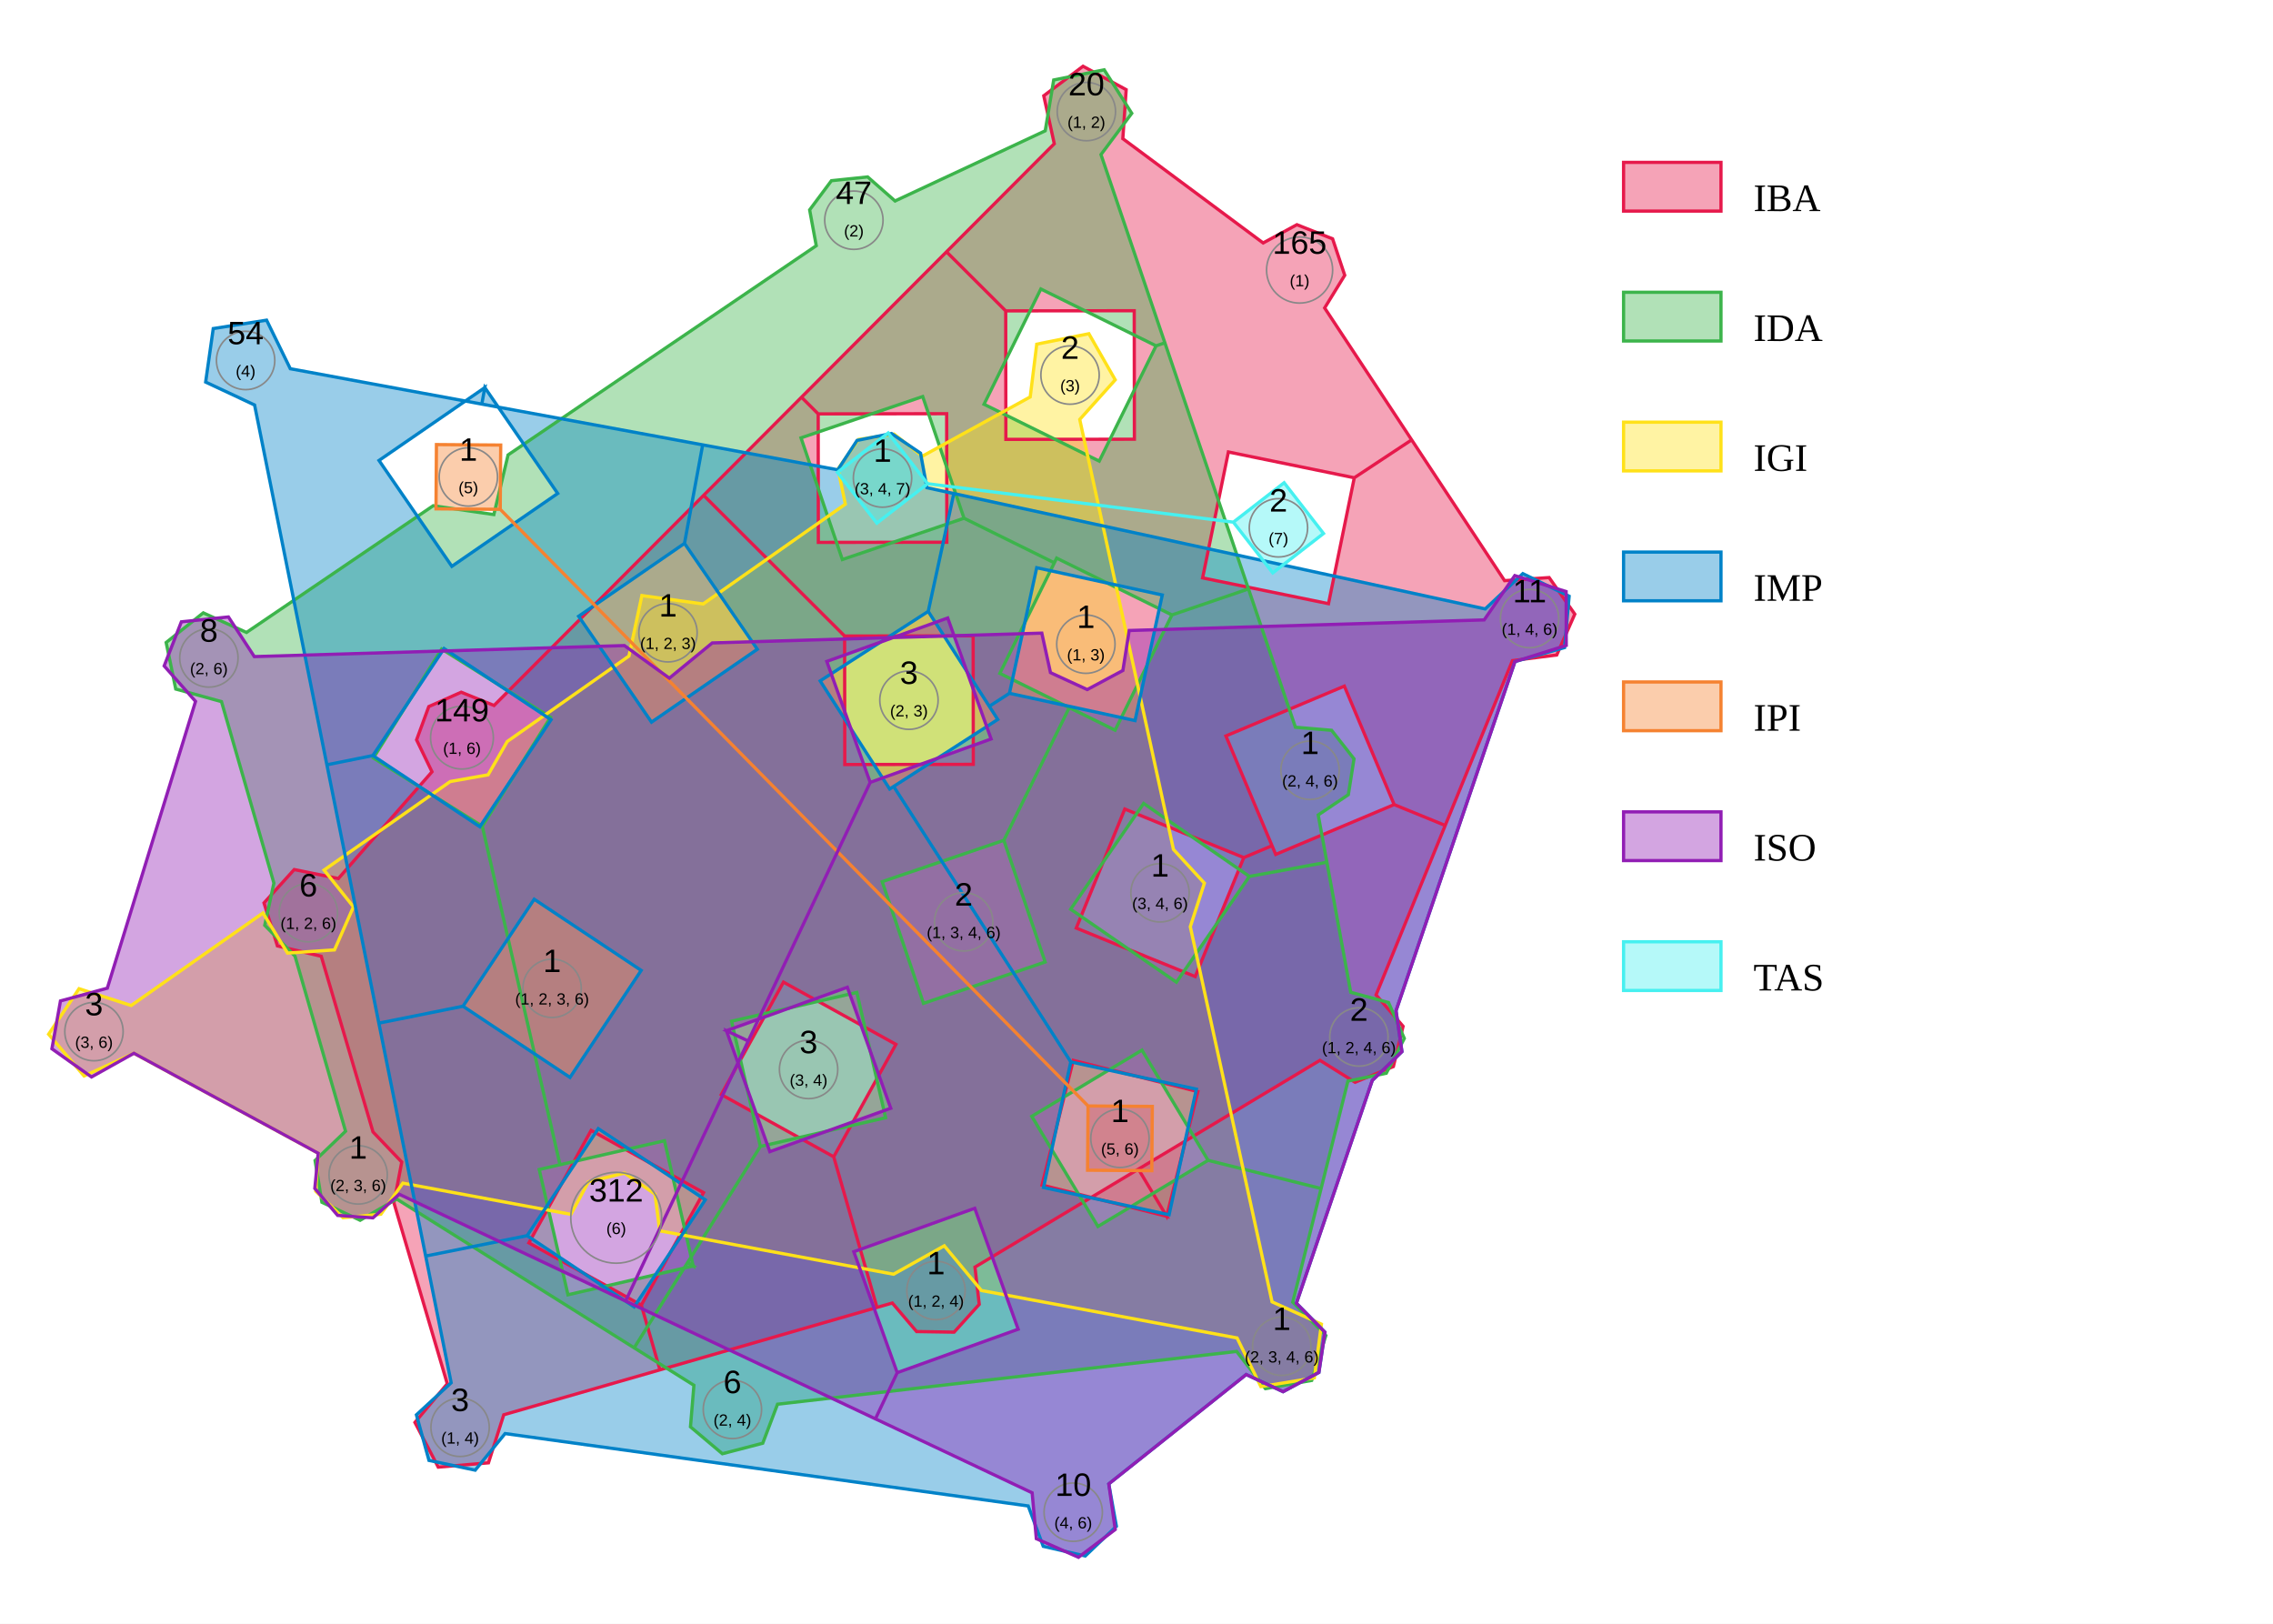
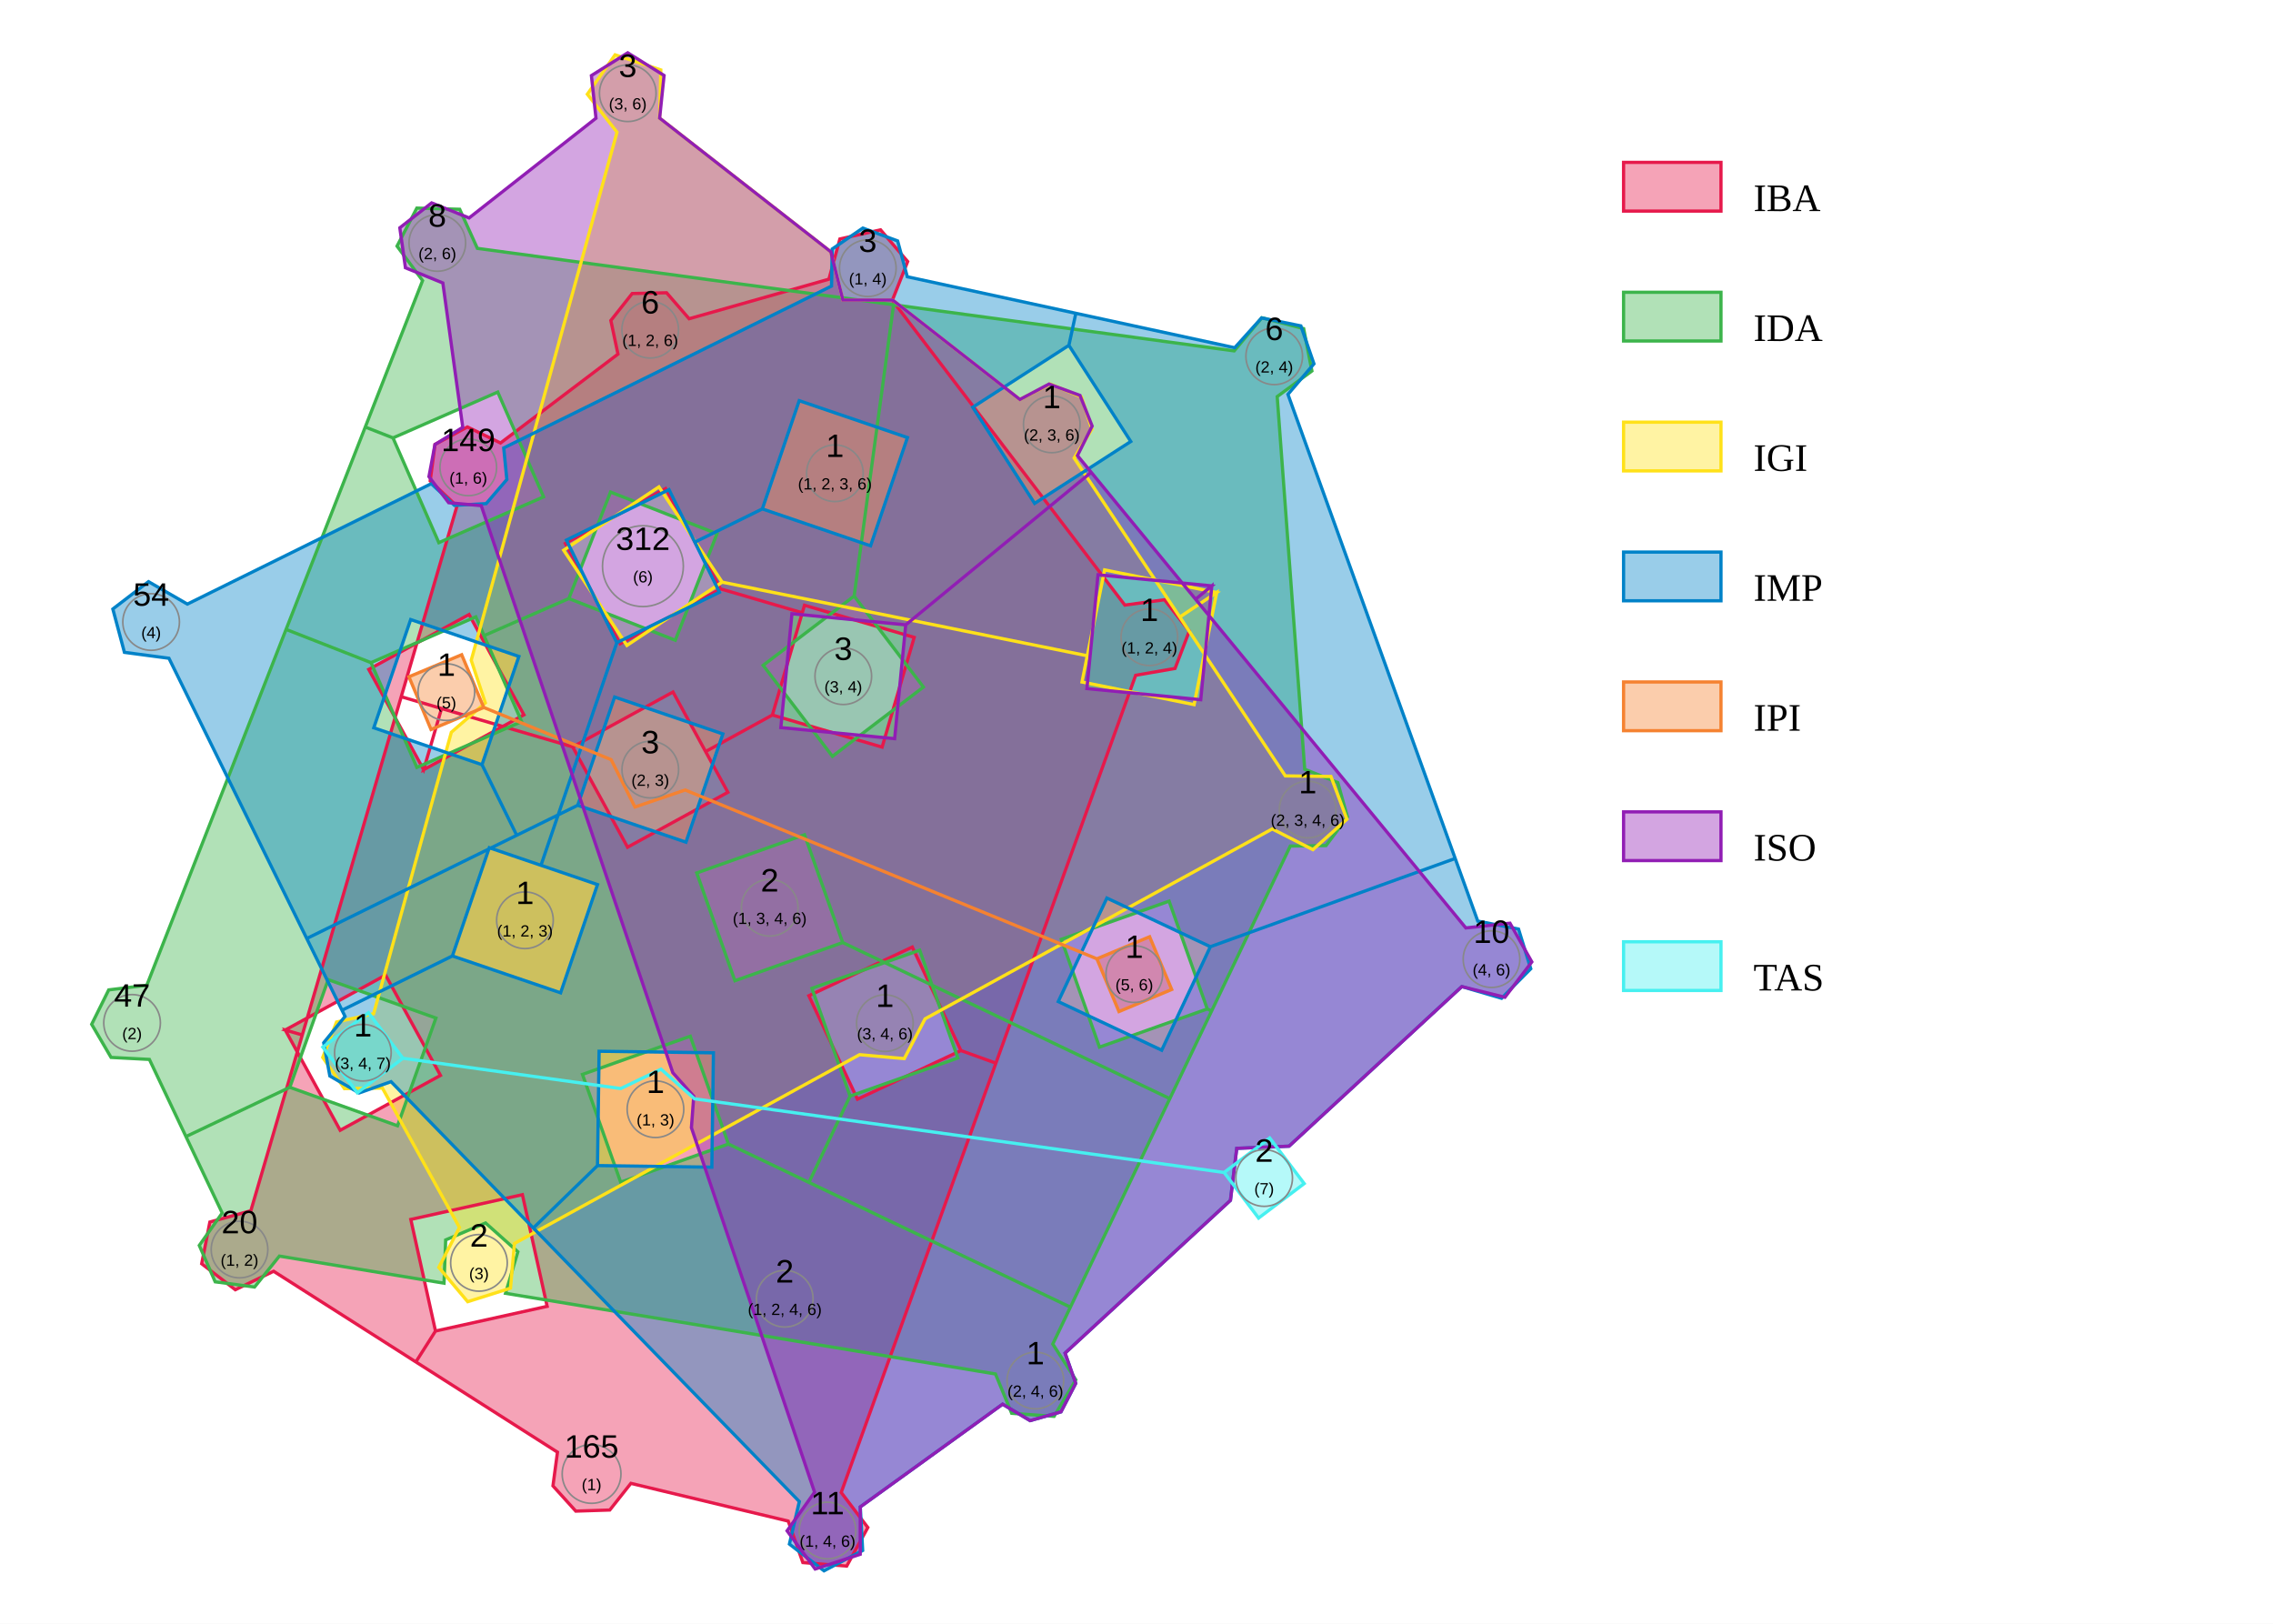
<svg xmlns="http://www.w3.org/2000/svg" xmlns:xlink="http://www.w3.org/1999/xlink" viewBox="0 0 700 500">
  <defs>
    <style type="text/css">
  .borderLine {
	   stroke: none;
	   fill-opacity: 0.4;
  }
  .outLine {
	   stroke-width: 1;
	   fill: none;
  }
  .circle {
	   stroke: #888888;
	   stroke-width: 0.5;
	   fill: none;
    pointer-events: all;
  }
  .spcircle {
	   stroke: #FF2222;
	   stroke-width: 1;
	   fill: none;
    pointer-events: all;
  }
  .tLabel {
	   font-family: Arial;
    pointer-events: none;
	   font-size: 14px;
	   text-anchor: middle;
	   alignment-baseline: central;
  }
  .nLabel {
	   font-family: Arial;
    pointer-events: none;
	   font-size: 10px;
	   text-anchor: middle;
	   alignment-baseline: central;
  }
  .belong {
	   font-family: Arial;
    pointer-events: none;
	   font-size: 5px;
	   text-anchor: middle;
	   alignment-baseline: central;
  }
  .p0{
    stroke: none;
    fill: #e6194b;
  }
  .q0{
    fill: none;
    stroke: #e6194b;
  }
  .p1{
    stroke: none;
    fill: #3cb44b;
  }
  .q1{
    fill: none;
    stroke: #3cb44b;
  }
  .p2{
    stroke: none;
    fill: #ffe119;
  }
  .q2{
    fill: none;
    stroke: #ffe119;
  }
  .p3{
    stroke: none;
    fill: #0082c8;
  }
  .q3{
    fill: none;
    stroke: #0082c8;
  }
  .p4{
    stroke: none;
    fill: #f58231;
  }
  .q4{
    fill: none;
    stroke: #f58231;
  }
  .p5{
    stroke: none;
    fill: #911eb4;
  }
  .q5{
    fill: none;
    stroke: #911eb4;
  }
  .p6{
    stroke: none;
    fill: #46f0f0;
  }
  .q6{
    fill: none;
    stroke: #46f0f0;
  }

</style>
    <symbol id="bl0">
-       <path d="M 104.20 270.53 L 90.61 267.76 L 81.30 278.04 L 85.43 291.28 L 98.93 294.47 L 114.87 348.56 L 123.72 357.83 L 121.32 370.41 L 137.74 426.10 L 127.78 438.01 L 134.96 451.78 L 150.43 450.45 L 155.14 435.65 L 203.24 421.82 L 197.50 401.88 L 162.88 382.72 L 182.04 348.09 L 216.66 367.25 L 197.50 401.88 L 203.24 421.82 L 270.08 402.60 L 256.75 356.21 L 222.12 337.05 L 241.28 302.43 L 275.91 321.59 L 256.75 356.21 L 270.08 402.60 L 274.80 401.24 L 282.28 410.03 L 293.83 410.21 L 301.57 401.65 L 300.25 390.18 L 350.59 360.01 L 359.29 374.53 L 320.90 364.91 L 330.52 326.52 L 368.90 336.14 L 359.29 374.53 L 350.59 360.01 L 406.49 326.51 L 417.31 333.26 L 429.11 328.43 L 432.10 316.03 L 423.78 306.36 L 445.07 254.18 L 429.35 247.76 L 392.87 263.10 L 391.74 260.42 L 383.04 264.08 L 368.09 300.72 L 331.45 285.78 L 346.39 249.13 L 383.04 264.08 L 391.74 260.42 L 377.53 226.62 L 414.01 211.28 L 429.35 247.76 L 445.07 254.18 L 465.77 203.43 L 479.42 201.69 L 484.98 189.11 L 477.08 177.85 L 463.35 178.80 L 434.74 135.45 L 417.07 147.12 L 409.13 185.89 L 370.36 177.95 L 378.30 139.18 L 417.07 147.12 L 434.74 135.45 L 407.94 94.83 L 414.13 84.76 L 410.39 73.54 L 399.40 69.19 L 389.00 74.81 L 345.79 42.70 L 346.82 27.61 L 333.53 20.40 L 321.44 29.49 L 324.68 44.26 L 291.49 77.54 L 309.72 95.73 L 349.30 95.68 L 349.35 135.25 L 309.77 135.30 L 309.72 95.73 L 291.49 77.54 L 246.83 122.32 L 251.97 127.45 L 291.54 127.39 L 291.59 166.97 L 252.02 167.02 L 251.97 127.45 L 246.83 122.32 L 216.69 152.53 L 260.11 195.85 L 299.69 195.80 L 299.74 235.37 L 260.16 235.42 L 260.11 195.85 L 216.69 152.53 L 152.15 217.24 L 142.03 213.15 L 132.05 217.58 L 128.29 227.83 L 133.04 237.66 Z" />
+       <path d="M 77.25 372.82 L 64.63 376.30 L 62.11 389.15 L 72.47 397.15 L 84.26 391.46 L 128.07 419.38 L 134.12 409.87 L 126.51 375.50 L 160.88 367.88 L 168.50 402.26 L 134.12 409.87 L 128.07 419.38 L 171.68 447.17 L 170.29 457.55 L 177.32 465.32 L 187.79 464.98 L 194.29 456.77 L 242.74 468.39 L 247.25 481.16 L 260.75 482.25 L 267.26 470.37 L 259.06 459.58 L 306.70 327.38 L 295.93 323.50 L 264.07 338.48 L 249.09 306.62 L 280.95 291.63 L 295.93 323.50 L 306.70 327.38 L 349.74 207.94 L 361.87 205.84 L 366.26 194.33 L 358.61 184.68 L 346.41 186.33 L 274.80 92.48 L 279.53 80.54 L 271.18 70.77 L 258.65 73.58 L 255.27 85.97 L 212.22 98.15 L 205.28 90.15 L 194.69 90.39 L 188.12 98.69 L 190.31 109.04 L 154.14 136.41 L 143.94 131.47 L 133.97 136.85 L 132.48 148.08 L 140.72 155.87 L 123.56 214.54 L 135.98 218.18 L 130.47 237.02 L 113.56 206.13 L 144.45 189.23 L 161.35 220.12 L 130.47 237.02 L 135.98 218.18 L 176.37 229.99 L 207.26 213.09 L 217.30 231.43 L 237.86 220.18 L 247.07 188.69 L 221.89 181.33 L 191.00 198.23 L 174.10 167.35 L 204.99 150.44 L 221.89 181.33 L 247.07 188.69 L 247.75 186.38 L 281.54 196.27 L 271.66 230.06 L 237.86 220.18 L 217.30 231.43 L 224.16 243.97 L 193.27 260.88 L 176.37 229.99 L 123.56 214.54 L 93.09 318.70 L 87.85 317.17 L 118.74 300.26 L 135.65 331.15 L 104.76 348.05 L 87.85 317.17 L 93.09 318.70 Z" />
    </symbol>
    <symbol id="bl1">
-       <path d="M 75.91 194.75 L 62.59 188.72 L 51.17 197.85 L 54.12 212.17 L 68.21 216.05 L 84.35 271.93 L 81.53 284.93 L 90.85 294.42 L 106.42 348.34 L 97.03 357.36 L 99.13 370.21 L 110.91 375.76 L 122.16 369.21 L 195.30 415.04 L 211.76 388.77 L 213.48 389.84 L 174.91 398.70 L 166.06 360.13 L 172.46 358.66 L 148.53 254.42 L 114.99 233.40 L 136.01 199.87 L 169.54 220.88 L 148.53 254.42 L 172.46 358.66 L 204.63 351.27 L 213.48 389.84 L 211.76 388.77 L 234.16 353.03 L 225.30 314.46 L 263.87 305.61 L 272.73 344.18 L 234.16 353.03 L 195.30 415.04 L 213.70 426.57 L 212.64 439.37 L 222.46 447.65 L 234.90 444.41 L 239.45 432.40 L 380.83 416.15 L 389.69 427.60 L 403.96 425.07 L 408.32 411.25 L 398.12 400.98 L 406.85 365.98 L 372.05 357.30 L 338.12 377.67 L 317.75 343.75 L 351.68 323.37 L 372.05 357.30 L 406.85 365.98 L 415.11 332.89 L 426.93 330.48 L 432.48 319.76 L 427.62 308.71 L 415.97 305.55 L 408.63 265.51 L 384.76 269.88 L 362.29 302.45 L 329.72 279.97 L 352.20 247.41 L 384.76 269.88 L 408.63 265.51 L 405.96 250.95 L 415.24 244.71 L 416.98 233.67 L 410.08 224.88 L 398.94 223.94 L 384.48 181.35 L 360.91 189.36 L 343.41 224.85 L 329.30 217.90 L 309.15 258.76 L 321.87 296.23 L 284.40 308.96 L 271.68 271.49 L 309.15 258.76 L 329.30 217.90 L 307.91 207.35 L 324.70 173.30 L 296.88 159.58 L 259.41 172.30 L 246.68 134.83 L 284.16 122.11 L 296.88 159.58 L 324.70 173.30 L 325.41 171.86 L 360.91 189.36 L 384.48 181.35 L 358.74 105.57 L 356.03 106.49 L 338.53 141.99 L 303.04 124.49 L 320.54 88.99 L 356.03 106.49 L 358.74 105.57 L 339.06 47.60 L 348.54 34.89 L 340.05 21.49 L 324.50 24.63 L 321.89 40.28 L 275.64 61.89 L 267.21 54.48 L 256.05 55.64 L 249.34 64.63 L 251.38 75.66 L 156.47 140.08 L 152.09 158.45 L 133.41 155.73 Z" />
+       <path d="M 45.21 303.39 L 33.48 304.82 L 28.23 315.41 L 34.20 325.61 L 46.01 326.23 L 57.27 349.99 L 89.25 334.82 L 101.08 301.66 L 134.25 313.49 L 122.42 346.66 L 89.25 334.82 L 57.27 349.99 L 68.43 373.52 L 61.37 383.51 L 66.27 394.71 L 78.39 396.32 L 86.04 386.79 L 136.74 395.13 L 136.74 395.13 L 137.25 381.81 L 149.53 376.59 L 149.53 376.59 L 149.53 376.59 L 159.48 385.47 L 155.69 398.25 L 155.69 398.25 L 306.57 423.09 L 311.56 435.20 L 324.62 436.14 L 331.31 424.88 L 324.22 413.87 L 329.64 402.51 L 224.33 352.28 L 191.14 364.03 L 179.38 330.84 L 212.58 319.09 L 224.33 352.28 L 249.12 364.10 L 261.79 337.53 L 250.04 304.34 L 283.23 292.59 L 294.98 325.78 L 261.79 337.53 L 249.12 364.10 L 329.64 402.51 L 360.26 338.30 L 259.52 290.24 L 226.32 302.00 L 214.57 268.81 L 247.76 257.05 L 259.52 290.24 L 360.26 338.30 L 373.13 311.32 L 371.80 310.69 L 338.60 322.44 L 326.85 289.25 L 360.04 277.49 L 371.80 310.69 L 373.13 311.32 L 397.36 260.52 L 408.36 260.39 L 414.95 251.58 L 412.00 240.99 L 401.80 236.87 L 393.33 122.13 L 404.02 114.23 L 401.48 101.19 L 388.61 97.86 L 380.08 108.05 L 275.19 93.84 L 263.04 183.55 L 284.37 211.57 L 256.36 232.90 L 235.03 204.88 L 263.04 183.55 L 275.19 93.84 L 147.01 76.48 L 141.57 64.44 L 128.37 64.08 L 122.27 75.79 L 130.14 86.40 L 112.49 131.50 L 121.03 134.84 L 153.29 120.73 L 167.40 152.99 L 135.14 167.10 L 121.03 134.84 L 112.49 131.50 L 88.10 193.81 L 114.27 204.05 L 146.53 189.94 L 149.07 195.74 L 175.18 184.31 L 188.02 151.52 L 220.81 164.36 L 207.97 197.15 L 175.18 184.31 L 149.07 195.74 L 160.64 222.20 L 128.38 236.31 L 114.27 204.05 L 88.10 193.81 Z" />
    </symbol>
    <symbol id="bl2">
-       <path d="M 40.39 309.62 L 24.34 304.45 L 14.97 318.47 L 25.89 331.32 L 41.24 324.33 L 98.00 355.11 L 97.24 366.80 L 105.64 374.97 L 117.30 373.90 L 124.06 364.33 L 175.82 373.94 L 175.82 373.94 L 181.23 363.90 L 192.32 361.23 L 192.32 361.23 L 192.32 361.23 L 201.71 367.70 L 203.17 379.01 L 203.17 379.01 L 275.18 392.37 L 290.80 383.62 L 302.24 397.39 L 380.97 412.00 L 388.31 426.98 L 404.77 424.29 L 406.95 407.75 L 391.75 400.88 L 366.57 285.36 L 370.91 271.95 L 361.38 261.56 L 332.52 129.16 L 343.45 116.97 L 335.33 102.76 L 319.28 105.98 L 317.27 122.23 L 284.05 140.47 L 275.32 133.67 L 264.38 135.33 L 258.07 144.42 L 260.33 155.24 L 216.54 185.98 L 197.68 183.40 L 193.70 202.01 L 156.21 228.33 L 150.31 238.59 L 138.65 240.66 L 99.80 267.92 L 99.80 267.92 L 108.84 279.24 L 103.01 292.50 L 103.01 292.50 L 103.01 292.50 L 88.55 293.48 L 80.98 281.14 L 80.98 281.14 Z" />
+       <path d="M 115.06 312.16 L 103.64 314.71 L 99.39 325.62 L 106.07 335.23 L 117.77 335.05 L 141.48 377.98 L 135.13 390.26 L 144.03 400.83 L 157.21 396.67 L 158.43 382.90 L 264.72 324.77 L 278.48 325.98 L 284.89 313.73 L 391.80 255.26 L 404.32 261.63 L 414.80 252.27 L 409.88 239.10 L 395.83 238.92 L 363.33 190.00 L 374.70 182.45 L 367.74 216.97 L 333.22 210.01 L 334.85 201.93 L 222.40 179.26 L 193.07 198.74 L 173.59 169.42 L 202.92 149.93 L 222.40 179.26 L 334.85 201.93 L 340.18 175.49 L 374.70 182.45 L 363.33 190.00 L 330.80 141.05 L 336.27 132.15 L 333.04 122.22 L 323.38 118.24 L 314.09 123.01 L 274.90 92.40 L 259.58 92.39 L 255.86 77.54 L 203.14 36.37 L 203.51 21.54 L 189.42 16.88 L 180.88 29.01 L 190.01 40.71 L 145.12 203.31 L 149.46 216.44 L 139.00 225.48 Z" />
    </symbol>
    <symbol id="bl3">
-       <path d="M 89.40 113.54 L 82.10 98.59 L 65.67 101.18 L 63.33 117.65 L 78.40 124.71 L 100.67 235.51 L 114.83 232.66 L 136.75 199.71 L 169.70 221.63 L 147.78 254.58 L 114.83 232.66 L 100.67 235.51 L 116.67 315.06 L 142.59 309.85 L 164.51 276.90 L 197.46 298.82 L 175.54 331.77 L 142.59 309.85 L 116.67 315.06 L 131.09 386.78 L 162.34 380.50 L 184.25 347.55 L 217.20 369.47 L 195.29 402.42 L 162.34 380.50 L 131.09 386.78 L 138.94 425.80 L 128.24 435.67 L 132.11 449.71 L 146.35 452.71 L 155.55 441.44 L 316.65 463.73 L 321.28 476.16 L 334.21 479.14 L 343.81 469.99 L 341.46 456.93 L 383.78 423.26 L 395.14 428.54 L 406.17 422.61 L 408.03 410.22 L 399.24 401.31 L 422.61 332.69 L 431.74 323.83 L 429.92 311.24 L 466.55 203.72 L 481.83 199.41 L 483.24 183.59 L 468.97 176.64 L 457.39 187.51 L 293.74 151.97 L 285.86 188.27 L 304.66 217.49 L 310.87 213.49 L 319.27 174.82 L 357.94 183.22 L 349.55 221.89 L 310.87 213.49 L 304.66 217.49 L 307.27 221.55 L 275.21 242.17 L 329.76 326.99 L 368.44 335.39 L 360.04 374.06 L 321.37 365.66 L 329.76 326.99 L 275.21 242.17 L 273.99 242.96 L 252.58 209.67 L 285.86 188.27 L 293.74 151.97 L 285.45 150.18 L 283.49 139.55 L 274.54 133.49 L 263.94 135.62 L 258.02 144.67 L 216.40 136.98 L 210.80 167.33 L 233.23 199.93 L 200.64 222.37 L 178.20 189.77 L 210.80 167.33 L 216.40 136.98 L 148.38 124.43 L 149.31 119.35 L 171.75 151.95 L 139.15 174.39 L 116.72 141.79 L 149.31 119.35 L 148.38 124.43 Z" />
+       <path d="M 57.70 186.02 L 45.73 179.11 L 34.75 187.53 L 38.32 200.88 L 52.03 202.70 L 94.47 289.00 L 159.13 257.21 L 148.44 235.47 L 115.11 224.11 L 126.47 190.78 L 159.80 202.14 L 148.44 235.47 L 159.13 257.21 L 177.92 247.97 L 189.28 214.64 L 222.61 226.00 L 211.25 259.33 L 177.92 247.97 L 94.47 289.00 L 105.32 311.08 L 139.32 294.37 L 150.68 261.04 L 166.60 266.46 L 189.96 197.90 L 174.43 166.31 L 206.03 150.77 L 213.98 166.94 L 234.77 156.71 L 246.13 123.38 L 279.46 134.74 L 268.10 168.07 L 234.77 156.71 L 213.98 166.94 L 221.56 182.37 L 189.96 197.90 L 166.60 266.46 L 184.01 272.39 L 172.65 305.72 L 139.32 294.37 L 105.32 311.08 L 106.26 312.99 L 99.69 321.08 L 101.58 331.33 L 110.60 336.55 L 120.43 333.08 L 164.25 378.14 L 184.01 358.92 L 184.50 323.71 L 219.71 324.20 L 219.22 359.41 L 184.01 358.92 L 164.25 378.14 L 246.16 462.37 L 243.11 475.47 L 253.76 483.70 L 265.67 477.44 L 264.94 464.01 L 308.76 432.39 L 317.24 437.45 L 326.74 434.75 L 331.28 425.98 L 328.00 416.66 L 378.93 369.62 L 380.87 353.61 L 396.98 352.94 L 450.18 303.80 L 462.44 307.40 L 471.42 298.31 L 467.65 286.09 L 455.10 283.64 L 448.15 264.35 L 372.75 291.52 L 357.76 323.39 L 325.90 308.41 L 340.88 276.54 L 372.75 291.52 L 448.15 264.35 L 396.64 121.43 L 404.65 112.03 L 400.62 100.35 L 388.51 97.90 L 380.25 107.08 L 331.32 96.47 L 329.18 106.34 L 348.24 135.95 L 318.63 155.01 L 299.57 125.40 L 329.18 106.34 L 331.32 96.47 L 279.41 85.22 L 276.44 74.19 L 265.72 70.23 L 256.29 76.67 L 256.08 88.09 L 155.13 137.93 L 155.13 137.93 L 156.09 147.66 L 149.73 155.08 L 149.73 155.08 L 149.73 155.08 L 139.96 155.62 L 132.82 148.94 L 132.82 148.94 Z" />
    </symbol>
    <symbol id="bl4">
-       <path d="M 154.05 156.84 L 154.20 137.05 L 134.41 136.90 L 134.27 156.69 L 154.05 156.84 L 335.08 340.56 L 334.93 360.34 L 354.72 360.49 L 354.87 340.70 L 335.08 340.56 Z" />
+       <path d="M 148.98 217.85 L 142.18 201.61 L 125.94 208.40 L 132.74 224.64 L 148.98 217.85 L 188.20 233.92 L 195.54 248.50 L 211.01 243.27 L 337.80 295.25 L 344.60 311.49 L 360.84 304.69 L 354.04 288.45 L 337.80 295.25 L 211.01 243.27 L 195.54 248.50 L 188.20 233.92 Z" />
    </symbol>
    <symbol id="bl5">
-       <path d="M 33.05 304.29 L 18.62 308.22 L 15.99 322.95 L 28.18 331.63 L 41.24 324.33 L 98.00 355.11 L 96.95 365.95 L 103.98 374.26 L 114.85 375.02 L 122.96 367.75 L 192.66 400.63 L 267.99 240.92 L 254.62 203.67 L 291.86 190.30 L 305.23 227.55 L 267.99 240.92 L 230.43 320.56 L 223.71 317.38 L 260.95 304.01 L 274.32 341.26 L 237.08 354.63 L 223.71 317.38 L 230.43 320.56 L 192.66 400.63 L 269.60 436.91 L 276.31 422.69 L 262.94 385.44 L 300.19 372.07 L 313.56 409.31 L 276.31 422.69 L 269.60 436.91 L 317.86 459.68 L 319.15 473.81 L 332.13 479.54 L 343.45 470.98 L 341.46 456.93 L 383.78 423.26 L 395.14 428.54 L 406.17 422.61 L 408.03 410.22 L 399.24 401.31 L 422.61 332.69 L 431.74 323.83 L 429.92 311.24 L 466.55 203.72 L 482.35 198.74 L 482.31 182.16 L 466.49 177.25 L 457.07 190.89 L 347.75 194.15 L 347.75 194.15 L 345.81 206.46 L 334.83 212.34 L 334.83 212.34 L 334.83 212.34 L 323.51 207.13 L 320.84 194.96 L 320.84 194.96 L 219.35 197.98 L 206.13 208.83 L 192.29 198.79 L 78.32 202.19 L 70.35 189.98 L 55.85 191.48 L 50.56 205.06 L 60.22 215.98 Z" />
+       <path d="M 144.47 67.11 L 132.93 62.48 L 123.13 70.15 L 124.86 82.46 L 136.38 87.14 L 142.51 131.58 L 133.95 136.88 L 132.10 146.77 L 138.17 154.80 L 148.20 155.71 L 207.20 330.32 L 213.65 337.58 L 212.93 347.26 L 250.86 459.50 L 242.39 471.39 L 251.04 483.15 L 264.92 478.61 L 264.94 464.01 L 308.76 432.39 L 317.24 437.45 L 326.74 434.75 L 331.28 425.98 L 328.00 416.66 L 378.93 369.62 L 380.87 353.61 L 396.98 352.94 L 450.18 303.80 L 463.46 307.09 L 471.75 296.20 L 465.02 284.28 L 451.42 285.74 L 368.19 184.53 L 373.19 180.41 L 369.78 215.46 L 334.73 212.04 L 338.15 177.00 L 373.19 180.41 L 368.19 184.53 L 336.05 145.44 L 278.93 192.41 L 275.52 227.46 L 240.47 224.04 L 243.89 188.99 L 278.93 192.41 L 336.05 145.44 L 331.81 140.29 L 336.34 131.20 L 332.60 121.76 L 323.07 118.26 L 314.09 123.01 L 274.90 92.40 L 259.58 92.39 L 255.86 77.54 L 203.14 36.37 L 204.51 23.24 L 193.31 16.26 L 182.13 23.27 L 183.54 36.40 Z" />
    </symbol>
    <symbol id="bl6">
-       <path d="M 285.66 148.95 L 273.53 133.32 L 257.90 145.46 L 270.04 161.09 L 285.66 148.95 L 379.83 160.79 L 391.97 176.41 L 407.59 164.28 L 395.46 148.65 L 379.83 160.79 Z" />
+       <path d="M 124.08 325.87 L 113.47 311.83 L 99.42 322.44 L 110.04 336.49 L 124.08 325.87 L 191.16 335.20 L 203.57 329.23 L 213.89 338.36 L 376.98 361.04 L 387.60 375.08 L 401.64 364.46 L 391.03 350.42 L 376.98 361.04 L 213.89 338.36 L 203.57 329.23 L 191.16 335.20 Z" />
    </symbol>
  </defs>
  <rect width="700" height="500" style="fill:#fff;stroke-width:0" />
  <use class="p0 borderLine" xlink:href="#bl0" />
  <use class="p1 borderLine" xlink:href="#bl1" />
  <use class="p2 borderLine" xlink:href="#bl2" />
  <use class="p3 borderLine" xlink:href="#bl3" />
  <use class="p4 borderLine" xlink:href="#bl4" />
  <use class="p5 borderLine" xlink:href="#bl5" />
  <use class="p6 borderLine" xlink:href="#bl6" />
  <use class="q0 outLine" xlink:href="#bl0" />
  <use class="q1 outLine" xlink:href="#bl1" />
  <use class="q2 outLine" xlink:href="#bl2" />
  <use class="q3 outLine" xlink:href="#bl3" />
  <use class="q4 outLine" xlink:href="#bl4" />
  <use class="q5 outLine" xlink:href="#bl5" />
  <use class="q6 outLine" xlink:href="#bl6" />
-   <circle class="circle" cx="400.229" cy="83.154" r="10.175" />
-   <text class="tLabel" x="400.23" y="63.15" />
-   <text class="nLabel" x="400.23" y="78.15">165</text>
-   <text class="belong" x="400.23" y="88.15">(1)</text>
-   <circle class="circle" cx="334.561" cy="34.356" r="8.983" />
-   <text class="tLabel" x="334.56" y="14.36" />
-   <text class="nLabel" x="334.56" y="29.36">20</text>
-   <text class="belong" x="334.56" y="39.36">(1, 2)</text>
-   <circle class="circle" cx="205.717" cy="194.848" r="8.983" />
-   <text class="tLabel" x="205.72" y="174.85" />
-   <text class="nLabel" x="205.72" y="189.85">1</text>
-   <text class="belong" x="205.72" y="199.85">(1, 2, 3)</text>
-   <circle class="circle" cx="262.962" cy="67.808" r="8.983" />
-   <text class="tLabel" x="262.96" y="47.81" />
-   <text class="nLabel" x="262.96" y="62.81">47</text>
-   <text class="belong" x="262.96" y="72.81">(2)</text>
-   <circle class="circle" cx="279.924" cy="215.611" r="8.983" />
-   <text class="tLabel" x="279.92" y="195.61" />
-   <text class="nLabel" x="279.92" y="210.61">3</text>
-   <text class="belong" x="279.92" y="220.61">(2, 3)</text>
-   <circle class="circle" cx="225.553" cy="434" r="8.983" />
-   <text class="tLabel" x="225.55" y="414.00" />
-   <text class="nLabel" x="225.55" y="429.00">6</text>
-   <text class="belong" x="225.55" y="439.00">(2, 4)</text>
-   <circle class="circle" cx="403.441" cy="237.192" r="8.983" />
-   <text class="tLabel" x="403.44" y="217.19" />
-   <text class="nLabel" x="403.44" y="232.19">1</text>
-   <text class="belong" x="403.44" y="242.19">(2, 4, 6)</text>
-   <circle class="circle" cx="64.331" cy="202.606" r="8.983" />
-   <text class="tLabel" x="64.33" y="182.61" />
-   <text class="nLabel" x="64.33" y="197.61">8</text>
-   <text class="belong" x="64.33" y="207.61">(2, 6)</text>
-   <circle class="circle" cx="110.304" cy="361.783" r="8.983" />
-   <text class="tLabel" x="110.30" y="341.78" />
-   <text class="nLabel" x="110.30" y="356.78">1</text>
-   <text class="belong" x="110.30" y="366.78">(2, 3, 6)</text>
-   <circle class="circle" cx="394.728" cy="414.55" r="8.983" />
-   <text class="tLabel" x="394.73" y="394.55" />
-   <text class="nLabel" x="394.73" y="409.55">1</text>
-   <text class="belong" x="394.73" y="419.55">(2, 3, 4, 6)</text>
-   <circle class="circle" cx="329.535" cy="115.491" r="8.983" />
-   <text class="tLabel" x="329.54" y="95.49" />
-   <text class="nLabel" x="329.54" y="110.49">2</text>
-   <text class="belong" x="329.54" y="120.49">(3)</text>
-   <circle class="circle" cx="334.409" cy="198.357" r="8.983" />
-   <text class="tLabel" x="334.41" y="178.36" />
-   <text class="nLabel" x="334.41" y="193.36">1</text>
-   <text class="belong" x="334.41" y="203.36">(1, 3)</text>
-   <circle class="circle" cx="249.014" cy="329.322" r="8.983" />
-   <text class="tLabel" x="249.01" y="309.32" />
-   <text class="nLabel" x="249.01" y="324.32">3</text>
-   <text class="belong" x="249.01" y="334.32">(3, 4)</text>
-   <circle class="circle" cx="357.241" cy="274.929" r="8.983" />
-   <text class="tLabel" x="357.24" y="254.93" />
-   <text class="nLabel" x="357.24" y="269.93">1</text>
-   <text class="belong" x="357.24" y="279.93">(3, 4, 6)</text>
-   <circle class="circle" cx="271.782" cy="147.206" r="8.983" />
-   <text class="tLabel" x="271.78" y="127.21" />
-   <text class="nLabel" x="271.78" y="142.21">1</text>
-   <text class="belong" x="271.78" y="152.21">(3, 4, 7)</text>
-   <circle class="circle" cx="28.94" cy="317.663" r="8.983" />
-   <text class="tLabel" x="28.94" y="297.66" />
-   <text class="nLabel" x="28.94" y="312.66">3</text>
-   <text class="belong" x="28.94" y="322.66">(3, 6)</text>
-   <circle class="circle" cx="296.775" cy="283.861" r="8.983" />
-   <text class="tLabel" x="296.78" y="263.86" />
-   <text class="nLabel" x="296.78" y="278.86">2</text>
-   <text class="belong" x="296.78" y="288.86">(1, 3, 4, 6)</text>
-   <circle class="circle" cx="75.641" cy="110.998" r="8.983" />
-   <text class="tLabel" x="75.64" y="91.00" />
-   <text class="nLabel" x="75.64" y="106.00">54</text>
-   <text class="belong" x="75.64" y="116.00">(4)</text>
-   <circle class="circle" cx="141.693" cy="439.517" r="8.983" />
-   <text class="tLabel" x="141.69" y="419.52" />
-   <text class="nLabel" x="141.69" y="434.52">3</text>
-   <text class="belong" x="141.69" y="444.52">(1, 4)</text>
-   <circle class="circle" cx="288.249" cy="397.377" r="8.983" />
-   <text class="tLabel" x="288.25" y="377.38" />
-   <text class="nLabel" x="288.25" y="392.38">1</text>
-   <text class="belong" x="288.25" y="402.38">(1, 2, 4)</text>
-   <circle class="circle" cx="330.514" cy="465.644" r="8.983" />
-   <text class="tLabel" x="330.51" y="445.64" />
-   <text class="nLabel" x="330.51" y="460.64">10</text>
-   <text class="belong" x="330.51" y="470.64">(4, 6)</text>
-   <circle class="circle" cx="471.06" cy="190.477" r="8.983" />
-   <text class="tLabel" x="471.06" y="170.48" />
-   <text class="nLabel" x="471.06" y="185.48">11</text>
-   <text class="belong" x="471.06" y="195.48">(1, 4, 6)</text>
-   <circle class="circle" cx="418.496" cy="319.316" r="8.983" />
-   <text class="tLabel" x="418.50" y="299.32" />
-   <text class="nLabel" x="418.50" y="314.32">2</text>
-   <text class="belong" x="418.50" y="324.32">(1, 2, 4, 6)</text>
-   <circle class="circle" cx="144.235" cy="146.87" r="8.983" />
-   <text class="tLabel" x="144.23" y="126.87" />
-   <text class="nLabel" x="144.23" y="141.87">1</text>
-   <text class="belong" x="144.23" y="151.87">(5)</text>
-   <circle class="circle" cx="344.901" cy="350.524" r="8.983" />
-   <text class="tLabel" x="344.90" y="330.52" />
-   <text class="nLabel" x="344.90" y="345.52">1</text>
-   <text class="belong" x="344.90" y="355.52">(5, 6)</text>
-   <circle class="circle" cx="189.77" cy="374.986" r="13.991" />
-   <text class="tLabel" x="189.77" y="354.99" />
-   <text class="nLabel" x="189.77" y="369.99">312</text>
-   <text class="belong" x="189.77" y="379.99">(6)</text>
-   <circle class="circle" cx="142.268" cy="227.143" r="9.669" />
-   <text class="tLabel" x="142.27" y="207.14" />
-   <text class="nLabel" x="142.27" y="222.14">149</text>
-   <text class="belong" x="142.27" y="232.14">(1, 6)</text>
-   <circle class="circle" cx="94.968" cy="281.05" r="8.983" />
-   <text class="tLabel" x="94.97" y="261.05" />
-   <text class="nLabel" x="94.97" y="276.05">6</text>
-   <text class="belong" x="94.97" y="286.05">(1, 2, 6)</text>
-   <circle class="circle" cx="170.023" cy="304.334" r="8.983" />
-   <text class="tLabel" x="170.02" y="284.33" />
-   <text class="nLabel" x="170.02" y="299.33">1</text>
-   <text class="belong" x="170.02" y="309.33">(1, 2, 3, 6)</text>
-   <circle class="circle" cx="393.713" cy="162.532" r="8.983" />
-   <text class="tLabel" x="393.71" y="142.53" />
-   <text class="nLabel" x="393.71" y="157.53">2</text>
-   <text class="belong" x="393.71" y="167.53">(7)</text>
+   <circle class="circle" cx="182.182" cy="453.862" r="9.053" />
+   <text class="tLabel" x="182.18" y="433.86" />
+   <text class="nLabel" x="182.18" y="448.86">165</text>
+   <text class="belong" x="182.18" y="458.86">(1)</text>
+   <circle class="circle" cx="73.76" cy="384.768" r="8.721" />
+   <text class="tLabel" x="73.76" y="364.77" />
+   <text class="nLabel" x="73.76" y="379.77">20</text>
+   <text class="belong" x="73.76" y="389.77">(1, 2)</text>
+   <circle class="circle" cx="161.663" cy="283.379" r="8.721" />
+   <text class="tLabel" x="161.66" y="263.38" />
+   <text class="nLabel" x="161.66" y="278.38">1</text>
+   <text class="belong" x="161.66" y="288.38">(1, 2, 3)</text>
+   <circle class="circle" cx="40.674" cy="314.98" r="8.721" />
+   <text class="tLabel" x="40.67" y="294.98" />
+   <text class="nLabel" x="40.67" y="309.98">47</text>
+   <text class="belong" x="40.67" y="319.98">(2)</text>
+   <circle class="circle" cx="200.265" cy="236.982" r="8.721" />
+   <text class="tLabel" x="200.27" y="216.98" />
+   <text class="nLabel" x="200.27" y="231.98">3</text>
+   <text class="belong" x="200.27" y="241.98">(2, 3)</text>
+   <circle class="circle" cx="392.414" cy="109.718" r="8.721" />
+   <text class="tLabel" x="392.41" y="89.72" />
+   <text class="nLabel" x="392.41" y="104.72">6</text>
+   <text class="belong" x="392.41" y="114.72">(2, 4)</text>
+   <circle class="circle" cx="318.859" cy="425.11" r="8.721" />
+   <text class="tLabel" x="318.86" y="405.11" />
+   <text class="nLabel" x="318.86" y="420.11">1</text>
+   <text class="belong" x="318.86" y="430.11">(2, 4, 6)</text>
+   <circle class="circle" cx="134.678" cy="74.807" r="8.721" />
+   <text class="tLabel" x="134.68" y="54.81" />
+   <text class="nLabel" x="134.68" y="69.81">8</text>
+   <text class="belong" x="134.68" y="79.81">(2, 6)</text>
+   <circle class="circle" cx="323.906" cy="130.676" r="8.721" />
+   <text class="tLabel" x="323.91" y="110.68" />
+   <text class="nLabel" x="323.91" y="125.68">1</text>
+   <text class="belong" x="323.91" y="135.68">(2, 3, 6)</text>
+   <circle class="circle" cx="402.718" cy="249.286" r="8.721" />
+   <text class="tLabel" x="402.72" y="229.29" />
+   <text class="nLabel" x="402.72" y="244.29">1</text>
+   <text class="belong" x="402.72" y="254.29">(2, 3, 4, 6)</text>
+   <circle class="circle" cx="147.503" cy="388.877" r="8.721" />
+   <text class="tLabel" x="147.50" y="368.88" />
+   <text class="nLabel" x="147.50" y="383.88">2</text>
+   <text class="belong" x="147.50" y="393.88">(3)</text>
+   <circle class="circle" cx="201.857" cy="341.561" r="8.721" />
+   <text class="tLabel" x="201.86" y="321.56" />
+   <text class="nLabel" x="201.86" y="336.56">1</text>
+   <text class="belong" x="201.86" y="346.56">(1, 3)</text>
+   <circle class="circle" cx="259.701" cy="208.224" r="8.721" />
+   <text class="tLabel" x="259.70" y="188.22" />
+   <text class="nLabel" x="259.70" y="203.22">3</text>
+   <text class="belong" x="259.70" y="213.22">(3, 4)</text>
+   <circle class="circle" cx="272.51" cy="315.059" r="8.721" />
+   <text class="tLabel" x="272.51" y="295.06" />
+   <text class="nLabel" x="272.51" y="310.06">1</text>
+   <text class="belong" x="272.51" y="320.06">(3, 4, 6)</text>
+   <circle class="circle" cx="111.751" cy="324.157" r="8.721" />
+   <text class="tLabel" x="111.75" y="304.16" />
+   <text class="nLabel" x="111.75" y="319.16">1</text>
+   <text class="belong" x="111.75" y="329.16">(3, 4, 7)</text>
+   <circle class="circle" cx="193.328" cy="28.705" r="8.721" />
+   <text class="tLabel" x="193.33" y="8.70" />
+   <text class="nLabel" x="193.33" y="23.70">3</text>
+   <text class="belong" x="193.33" y="33.70">(3, 6)</text>
+   <circle class="circle" cx="237.042" cy="279.525" r="8.721" />
+   <text class="tLabel" x="237.04" y="259.52" />
+   <text class="nLabel" x="237.04" y="274.52">2</text>
+   <text class="belong" x="237.04" y="284.52">(1, 3, 4, 6)</text>
+   <circle class="circle" cx="46.54" cy="191.532" r="8.721" />
+   <text class="tLabel" x="46.54" y="171.53" />
+   <text class="nLabel" x="46.54" y="186.53">54</text>
+   <text class="belong" x="46.54" y="196.53">(4)</text>
+   <circle class="circle" cx="267.247" cy="82.582" r="8.721" />
+   <text class="tLabel" x="267.25" y="62.58" />
+   <text class="nLabel" x="267.25" y="77.58">3</text>
+   <text class="belong" x="267.25" y="87.58">(1, 4)</text>
+   <circle class="circle" cx="353.961" cy="196.228" r="8.721" />
+   <text class="tLabel" x="353.96" y="176.23" />
+   <text class="nLabel" x="353.96" y="191.23">1</text>
+   <text class="belong" x="353.96" y="201.23">(1, 2, 4)</text>
+   <circle class="circle" cx="459.326" cy="295.352" r="8.721" />
+   <text class="tLabel" x="459.33" y="275.35" />
+   <text class="nLabel" x="459.33" y="290.35">10</text>
+   <text class="belong" x="459.33" y="300.35">(4, 6)</text>
+   <circle class="circle" cx="254.841" cy="471.295" r="8.721" />
+   <text class="tLabel" x="254.84" y="451.30" />
+   <text class="nLabel" x="254.84" y="466.30">11</text>
+   <text class="belong" x="254.84" y="476.30">(1, 4, 6)</text>
+   <circle class="circle" cx="241.677" cy="399.915" r="8.721" />
+   <text class="tLabel" x="241.68" y="379.92" />
+   <text class="nLabel" x="241.68" y="394.92">2</text>
+   <text class="belong" x="241.68" y="404.92">(1, 2, 4, 6)</text>
+   <circle class="circle" cx="137.457" cy="213.124" r="8.721" />
+   <text class="tLabel" x="137.46" y="193.12" />
+   <text class="nLabel" x="137.46" y="208.12">1</text>
+   <text class="belong" x="137.46" y="218.12">(5)</text>
+   <circle class="circle" cx="349.322" cy="299.967" r="8.721" />
+   <text class="tLabel" x="349.32" y="279.97" />
+   <text class="nLabel" x="349.32" y="294.97">1</text>
+   <text class="belong" x="349.32" y="304.97">(5, 6)</text>
+   <circle class="circle" cx="197.995" cy="174.336" r="12.449" />
+   <text class="tLabel" x="197.99" y="154.34" />
+   <text class="nLabel" x="197.99" y="169.34">312</text>
+   <text class="belong" x="197.99" y="179.34">(6)</text>
+   <circle class="circle" cx="144.216" cy="143.917" r="8.721" />
+   <text class="tLabel" x="144.22" y="123.92" />
+   <text class="nLabel" x="144.22" y="138.92">149</text>
+   <text class="belong" x="144.22" y="148.92">(1, 6)</text>
+   <circle class="circle" cx="200.239" cy="101.534" r="8.721" />
+   <text class="tLabel" x="200.24" y="81.53" />
+   <text class="nLabel" x="200.24" y="96.53">6</text>
+   <text class="belong" x="200.24" y="106.53">(1, 2, 6)</text>
+   <circle class="circle" cx="257.118" cy="145.724" r="8.721" />
+   <text class="tLabel" x="257.12" y="125.72" />
+   <text class="nLabel" x="257.12" y="140.72">1</text>
+   <text class="belong" x="257.12" y="150.72">(1, 2, 3, 6)</text>
+   <circle class="circle" cx="389.314" cy="362.75" r="8.721" />
+   <text class="tLabel" x="389.31" y="342.75" />
+   <text class="nLabel" x="389.31" y="357.75">2</text>
+   <text class="belong" x="389.31" y="367.75">(7)</text>
  <rect class="p0 borderLine" data-nbit="0" x="500.00" y="50.00" width="30.00" height="15.00" />
  <rect class="q0" x="500.00" y="50.00" width="30.00" height="15.00" />
  <text class="legend" x="540.00" y="65.00">IBA</text>
  <rect class="p1 borderLine" data-nbit="1" x="500.00" y="90.00" width="30.00" height="15.00" />
  <rect class="q1" x="500.00" y="90.00" width="30.00" height="15.00" />
  <text class="legend" x="540.00" y="105.00">IDA</text>
  <rect class="p2 borderLine" data-nbit="2" x="500.00" y="130.00" width="30.00" height="15.00" />
  <rect class="q2" x="500.00" y="130.00" width="30.00" height="15.00" />
  <text class="legend" x="540.00" y="145.00">IGI</text>
  <rect class="p3 borderLine" data-nbit="3" x="500.00" y="170.00" width="30.00" height="15.00" />
  <rect class="q3" x="500.00" y="170.00" width="30.00" height="15.00" />
  <text class="legend" x="540.00" y="185.00">IMP</text>
  <rect class="p4 borderLine" data-nbit="4" x="500.00" y="210.00" width="30.00" height="15.00" />
  <rect class="q4" x="500.00" y="210.00" width="30.00" height="15.00" />
  <text class="legend" x="540.00" y="225.00">IPI</text>
  <rect class="p5 borderLine" data-nbit="5" x="500.00" y="250.00" width="30.00" height="15.00" />
  <rect class="q5" x="500.00" y="250.00" width="30.00" height="15.00" />
  <text class="legend" x="540.00" y="265.00">ISO</text>
  <rect class="p6 borderLine" data-nbit="6" x="500.00" y="290.00" width="30.00" height="15.00" />
  <rect class="q6" x="500.00" y="290.00" width="30.00" height="15.00" />
  <text class="legend" x="540.00" y="305.00">TAS</text>
</svg>
